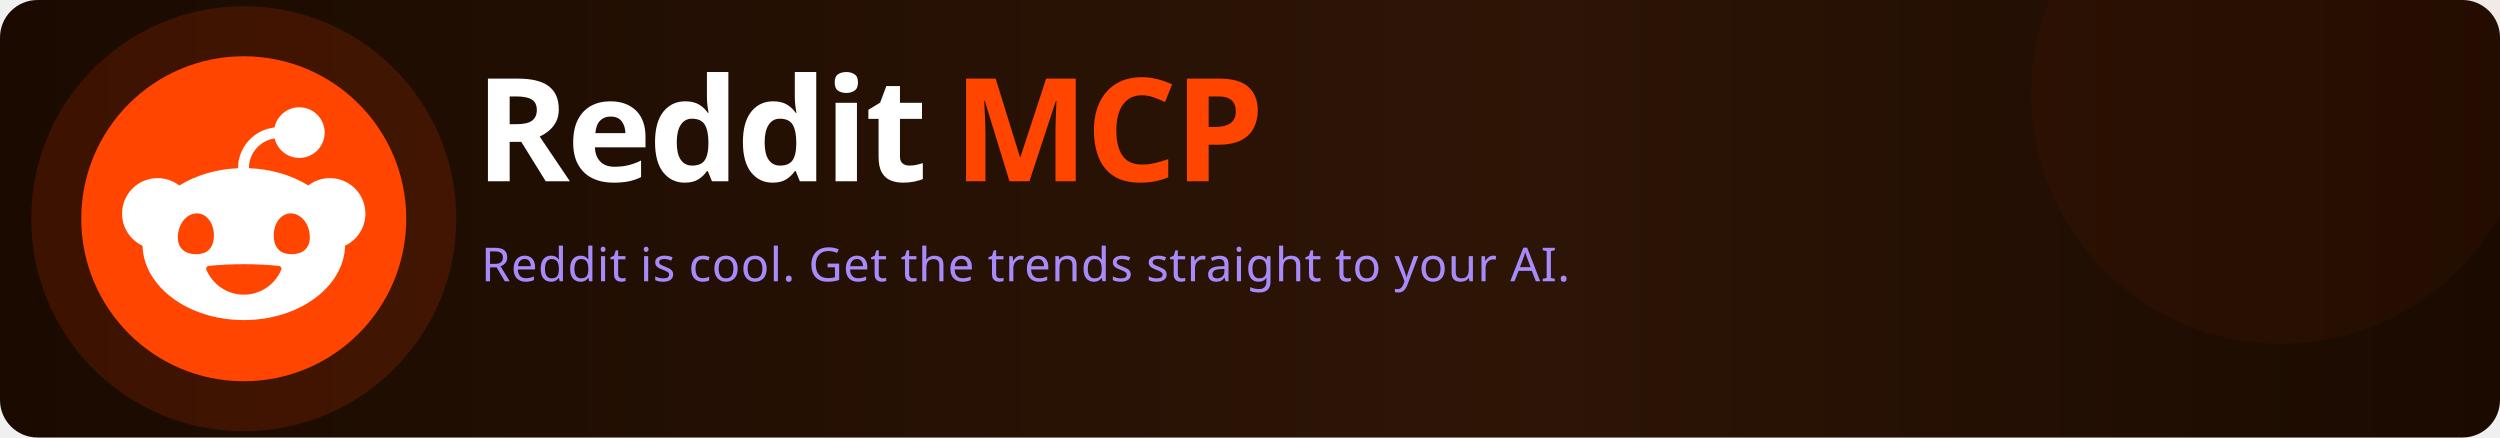
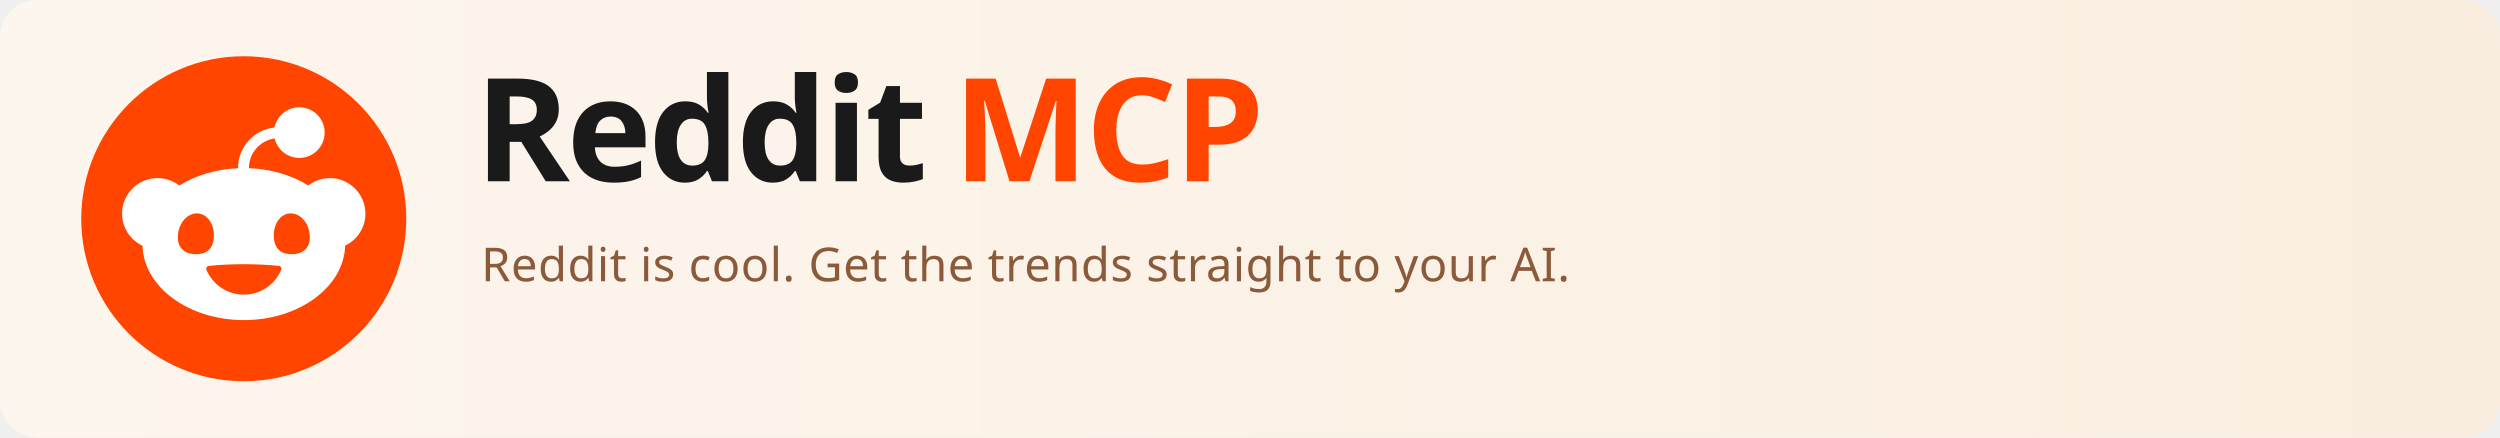
<svg xmlns="http://www.w3.org/2000/svg" viewBox="0 0 800 140">
  <defs>
    <linearGradient id="bg" x1="0%" y1="0%" x2="100%" y2="0%">
-       <stop offset="0%" style="stop-color:#1a0a00;stop-opacity:1" />
-       <stop offset="60%" style="stop-color:#2d1506;stop-opacity:1" />
-       <stop offset="100%" style="stop-color:#1a0a00;stop-opacity:1" />
+       <stop offset="0%" style="stop-color:#fdf6ee;stop-opacity:1" />
+       <stop offset="100%" style="stop-color:#faeee0;stop-opacity:1" />
    </linearGradient>
  </defs>
  <rect width="800" height="140" rx="12" fill="url(#bg)" />
-   <circle cx="78" cy="70" r="68" fill="#FF4500" opacity="0.15" />
  <circle cx="78" cy="70" r="52" fill="#FF4500" />
  <g transform="translate(78,70) scale(0.38) translate(-128,-128)">
    <path fill="white" d="m154.04,60.36c2.22,9.41,10.67,16.42,20.76,16.42,11.78,0,21.33-9.55,21.33-21.33s-9.55-21.33-21.33-21.33c-10.3,0-18.89,7.3-20.89,17.01-17.25,1.85-30.72,16.48-30.72,34.21,0,.04,0,.07,0,.11-18.76.79-35.89,6.13-49.49,14.56-5.05-3.91-11.39-6.24-18.27-6.24-16.51,0-29.89,13.38-29.89,29.89,0,11.98,7.04,22.3,17.21,27.07.99,34.7,38.8,62.61,85.31,62.61s84.37-27.94,85.31-62.67c10.09-4.8,17.07-15.09,17.07-27,0-16.51-13.38-29.89-29.89-29.89-6.85,0-13.16,2.31-18.2,6.19-13.72-8.49-31.04-13.83-49.99-14.54,0-.03,0-.05,0-.08,0-12.7,9.44-23.24,21.68-24.97Zm-81.54,82.27c.5-10.84,7.7-19.16,16.07-19.16s14.77,8.79,14.27,19.63c-.5,10.84-6.75,14.78-15.13,14.78s-15.71-4.41-15.21-15.25Zm95.06-19.16c8.38,0,15.58,8.32,16.07,19.16.5,10.84-6.84,15.25-15.21,15.25s-14.63-3.93-15.13-14.78c-.5-10.84,5.89-19.63,14.27-19.63Zm-9.96,44.24c1.57.16,2.57,1.79,1.96,3.25-5.15,12.31-17.31,20.96-31.5,20.96s-26.34-8.65-31.5-20.96c-.61-1.46.39-3.09,1.96-3.25,9.2-.93,19.15-1.44,29.54-1.44s20.33.51,29.54,1.44Z" />
  </g>
-   <text x="152" y="58" font-family="'Segoe UI', system-ui, sans-serif" font-size="46" font-weight="800" fill="white" letter-spacing="-1">Reddit</text>
+   <text x="152" y="58" font-family="'Segoe UI', system-ui, sans-serif" font-size="46" font-weight="800" fill="#1a1a1a" letter-spacing="-1">Reddit</text>
  <text x="305" y="58" font-family="'Segoe UI', system-ui, sans-serif" font-size="46" font-weight="800" fill="#FF4500" letter-spacing="-1"> MCP</text>
-   <text x="154" y="90" font-family="'Segoe UI', system-ui, sans-serif" font-size="15" fill="#a78bfa" letter-spacing="0.2">Reddit is cool. Get the trends straight to your AI.</text>
-   <circle cx="730" cy="30" r="80" fill="#FF4500" opacity="0.04" />
+   <text x="154" y="90" font-family="'Segoe UI', system-ui, sans-serif" font-size="15" fill="#8a5a3a" letter-spacing="0.2">Reddit is cool. Get the trends straight to your AI.</text>
</svg>
